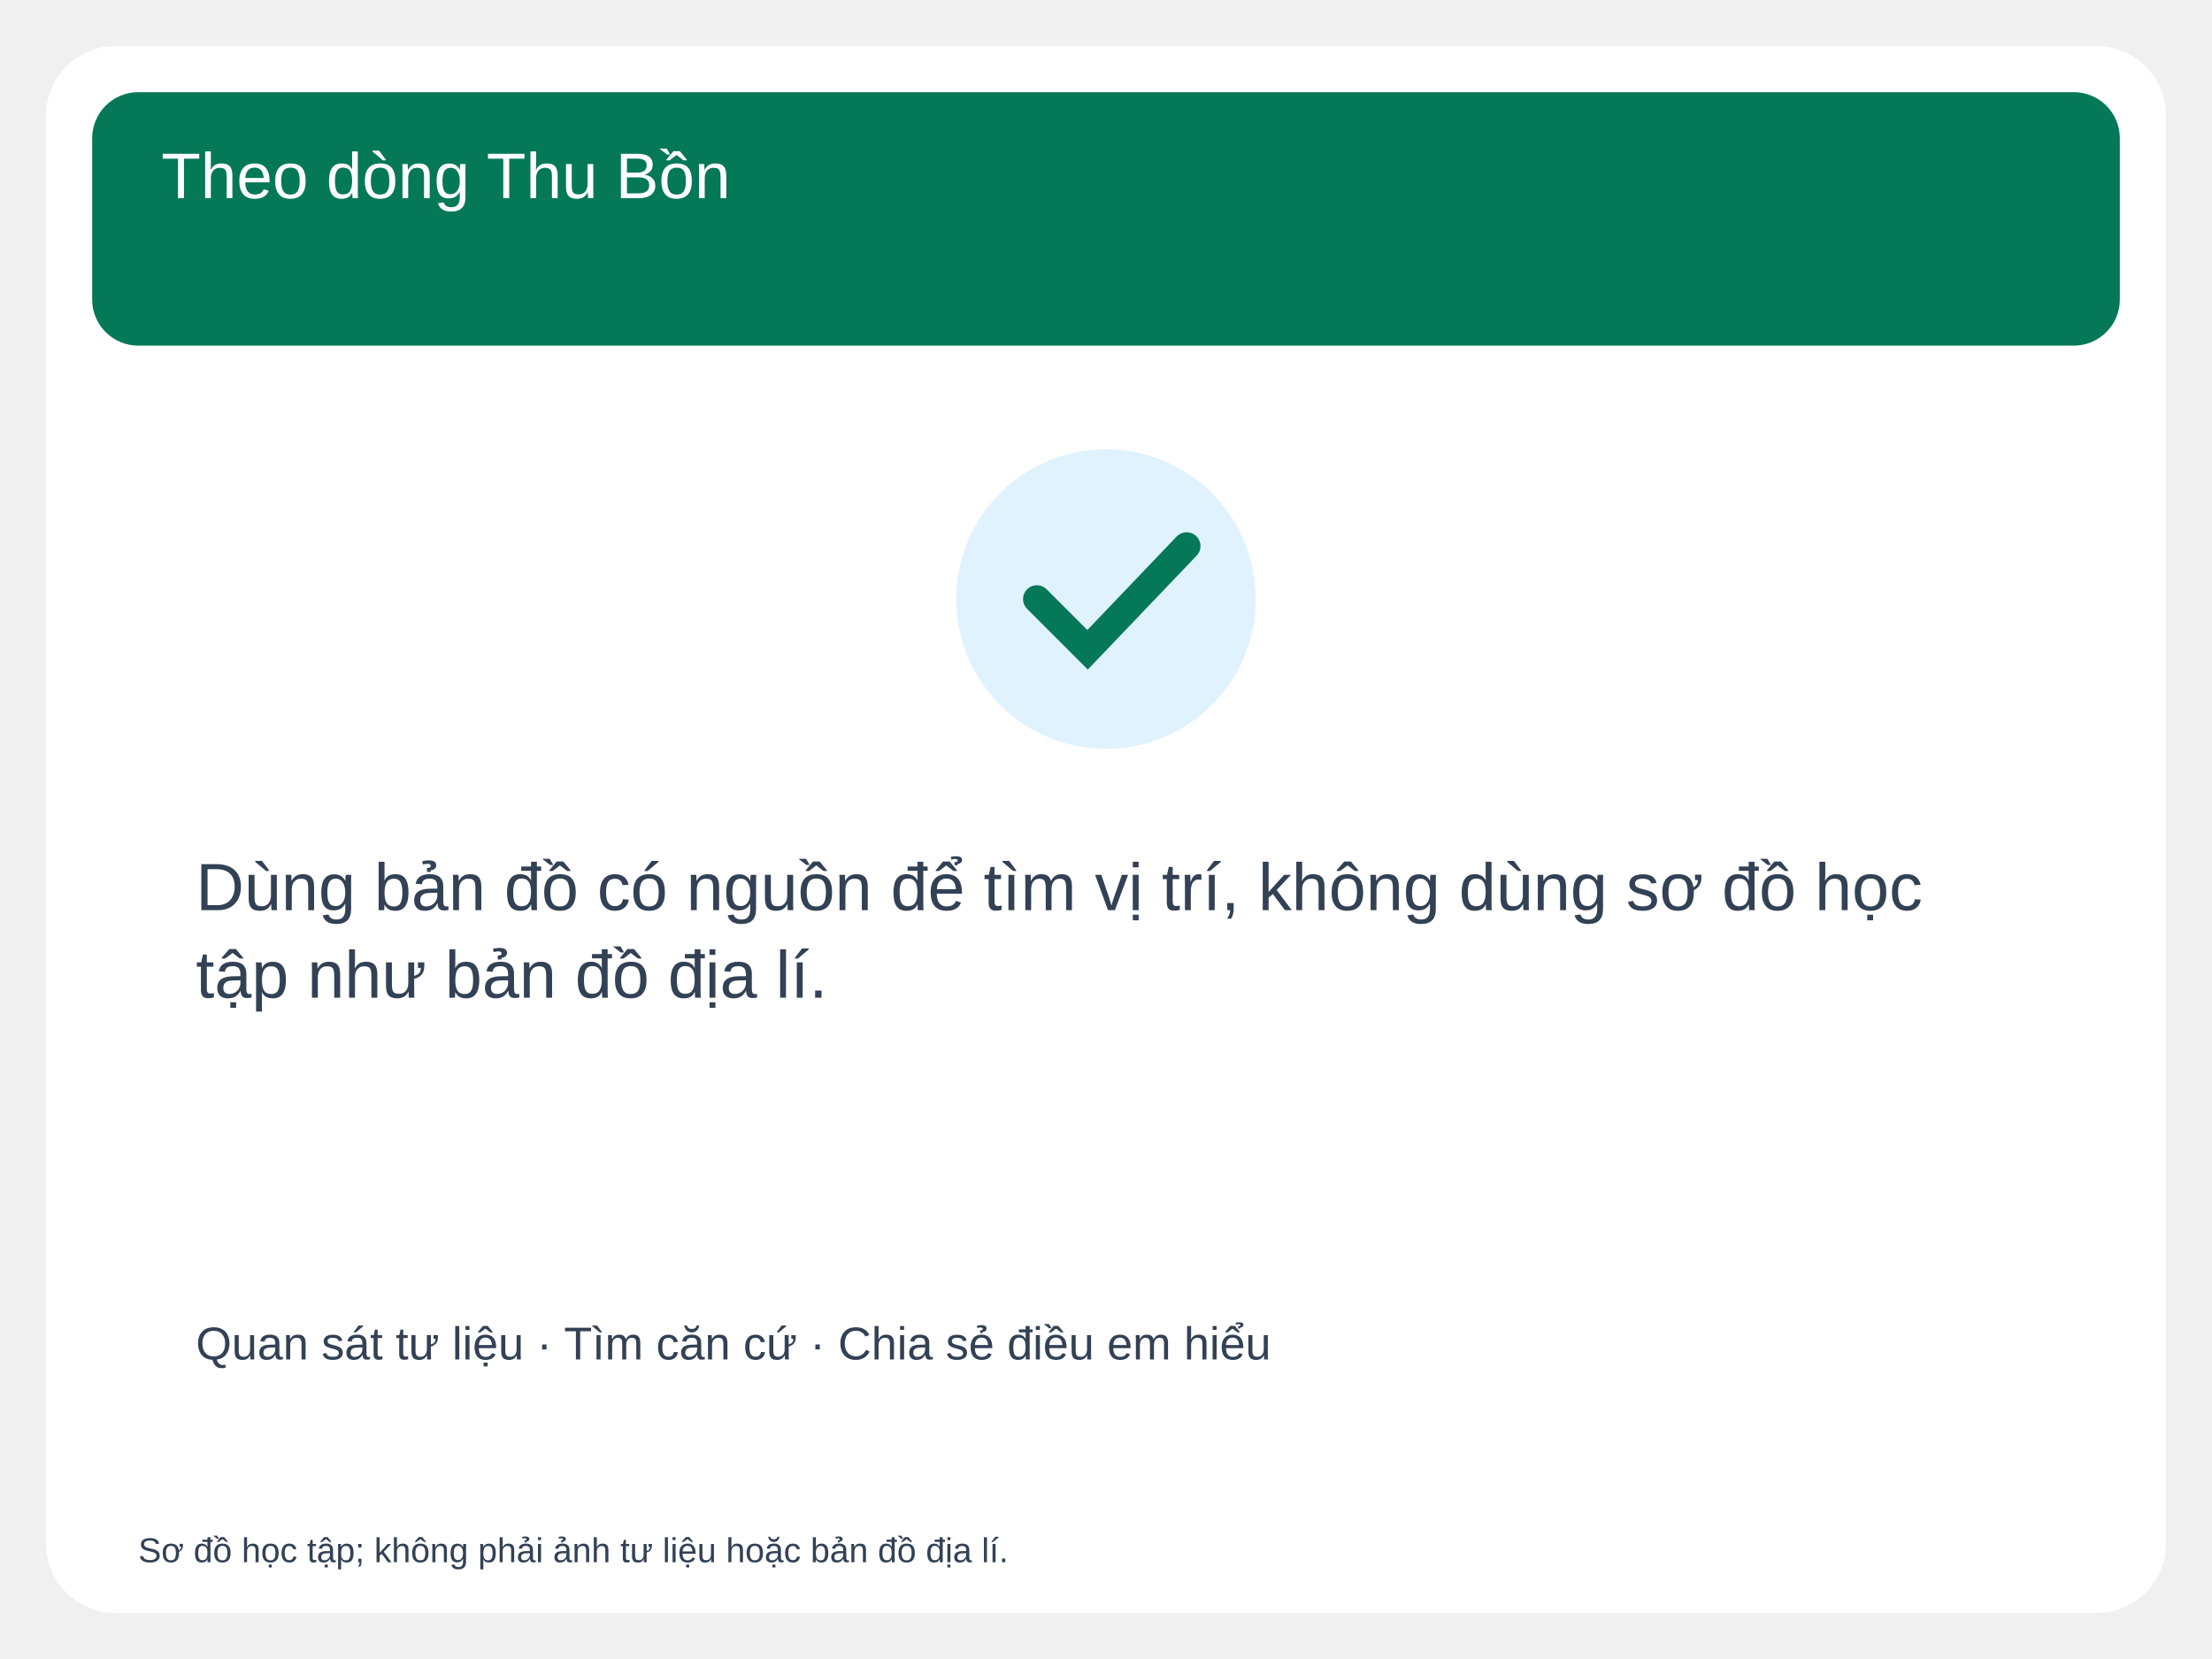
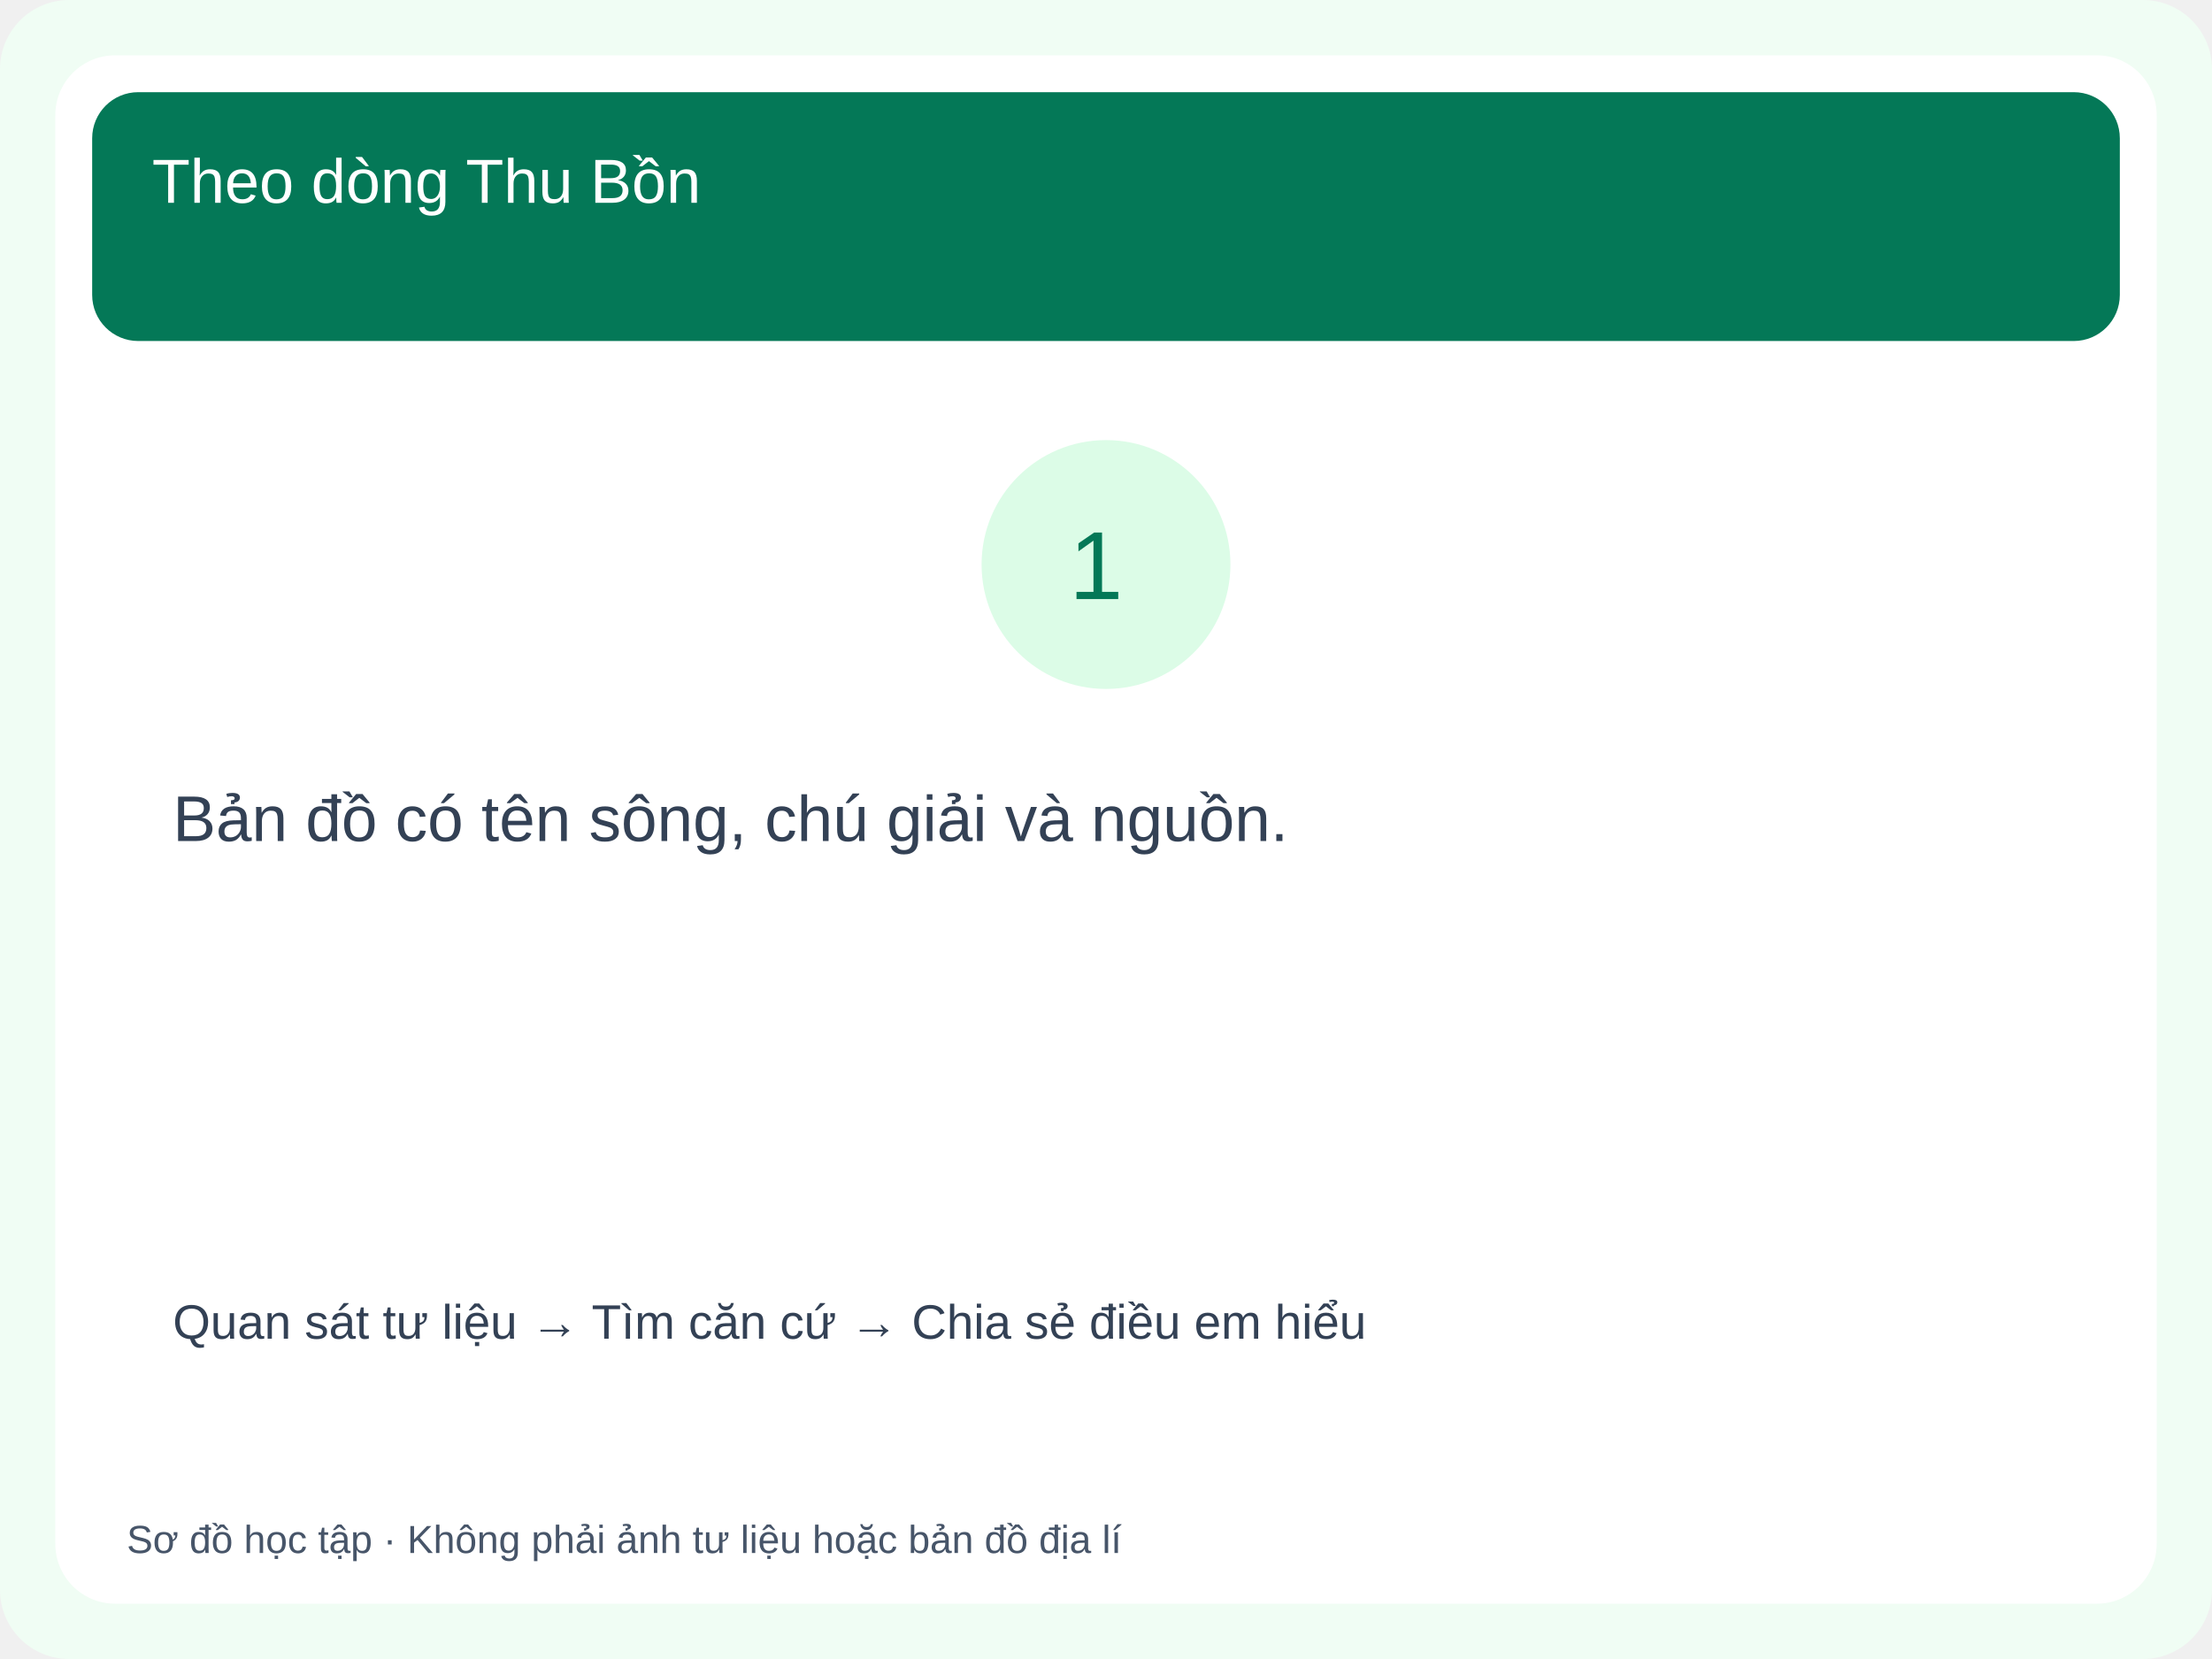
<svg xmlns="http://www.w3.org/2000/svg" viewBox="0 0 960 720">
+   <rect width="960" height="720" rx="30" fill="#f0fdf4" />
  <g font-family="Arial,sans-serif">
-     <rect x="20" y="20" width="920" height="680" rx="30" fill="white" />
-     <rect x="40" y="40" width="880" height="110" rx="20" fill="#047857" />
-     <text x="70" y="86" font-size="28" fill="white">Theo dòng Thu Bồn</text>
-     <circle cx="480" cy="260" r="65" fill="#e0f2fe" />
-     <path d="M450 260l22 22 43-45" fill="none" stroke="#047857" stroke-width="12" stroke-linecap="round" />
-     <text x="85" y="395" font-size="29" fill="#334155">Dùng bản đồ có nguồn để tìm vị trí, không dùng sơ đồ học</text>
-     <text x="85" y="433" font-size="29" fill="#334155">tập như bản đồ địa lí.</text>
-     <text x="85" y="590" font-size="20" fill="#334155">Quan sát tư liệu · Tìm căn cứ · Chia sẻ điều em hiểu</text>
-     <text x="60" y="678" font-size="15" fill="#334155">Sơ đồ học tập; không phải ảnh tư liệu hoặc bản đồ địa lí.</text>
+     <rect x="24" y="24" width="912" height="672" rx="26" fill="white" />
+     <rect x="40" y="40" width="880" height="108" rx="20" fill="#047857" />
+     <text x="66" y="88" font-size="27" fill="white">Theo dòng Thu Bồn</text>
+     <circle cx="480" cy="245" r="54" fill="#dcfce7" />
+     <text x="464" y="260" font-size="42" fill="#047857">1</text>
+     <text x="75" y="365" font-size="28" fill="#334155">Bản đồ có tên sông, chú giải và nguồn.</text>
+     <text x="75" y="581" font-size="21" fill="#334155">Quan sát tư liệu → Tìm căn cứ → Chia sẻ điều em hiểu</text>
+     <text x="55" y="674" font-size="17" fill="#475569">Sơ đồ học tập · Không phải ảnh tư liệu hoặc bản đồ địa lí</text>
  </g>
</svg>
